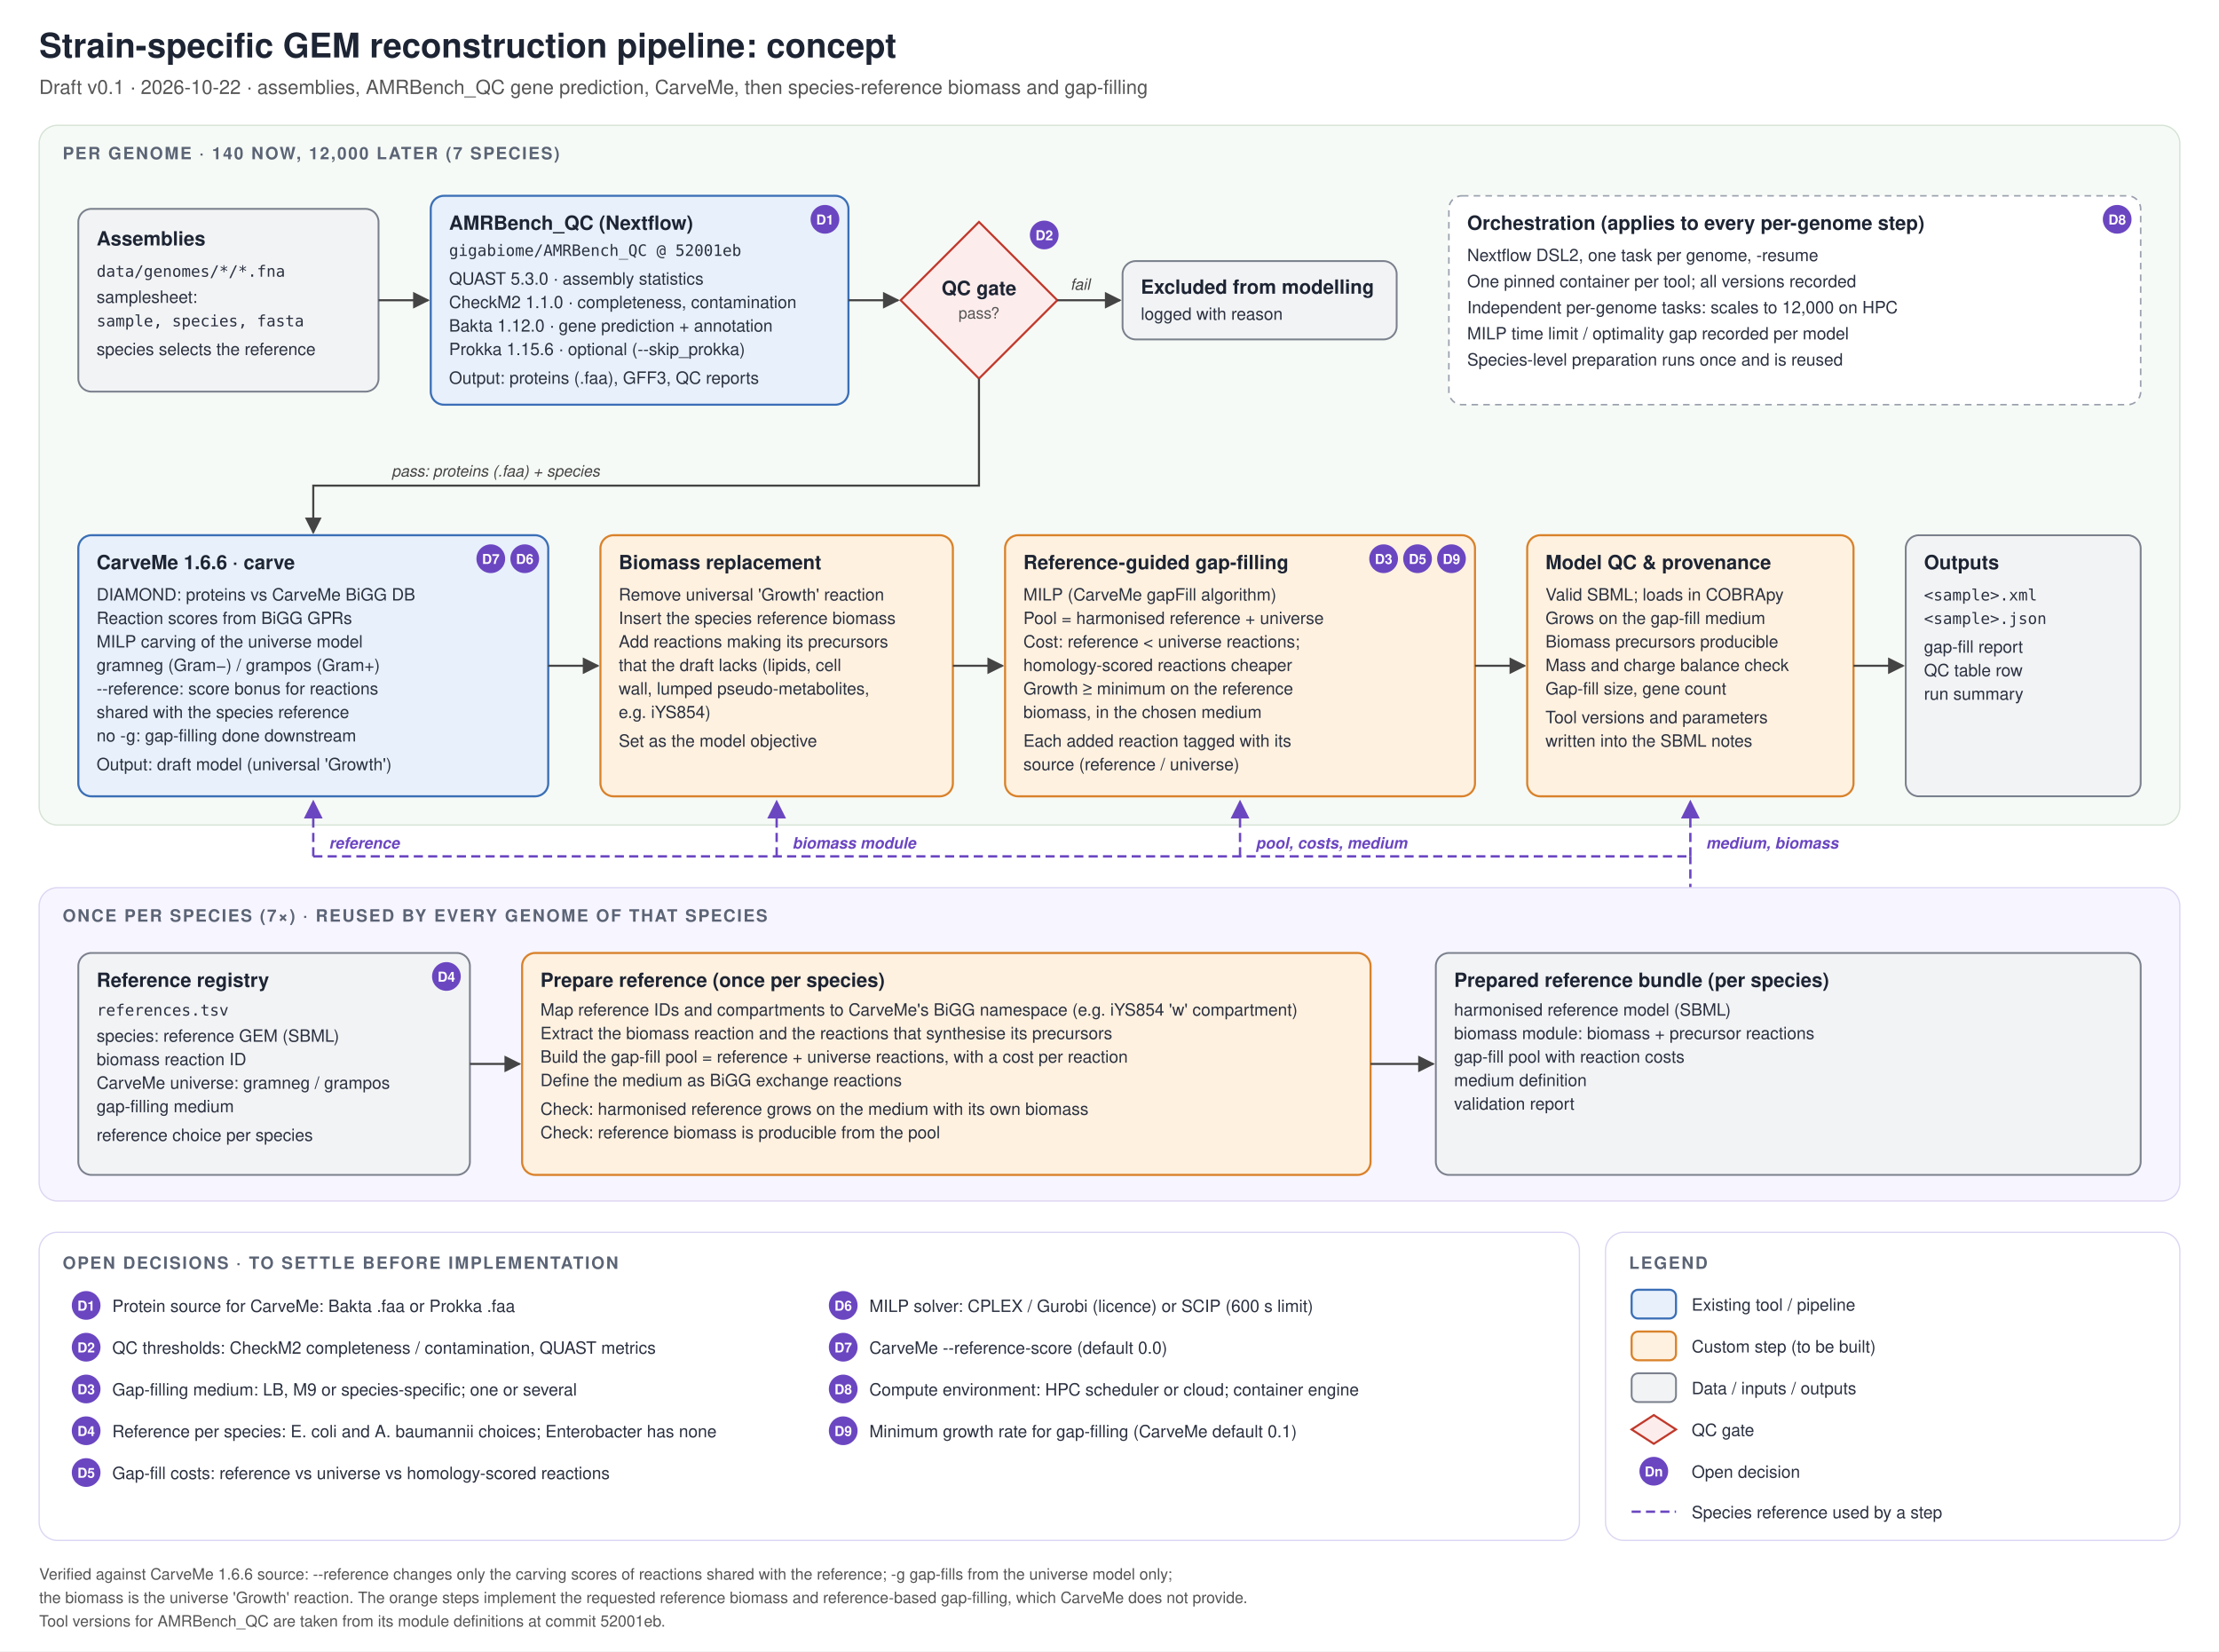
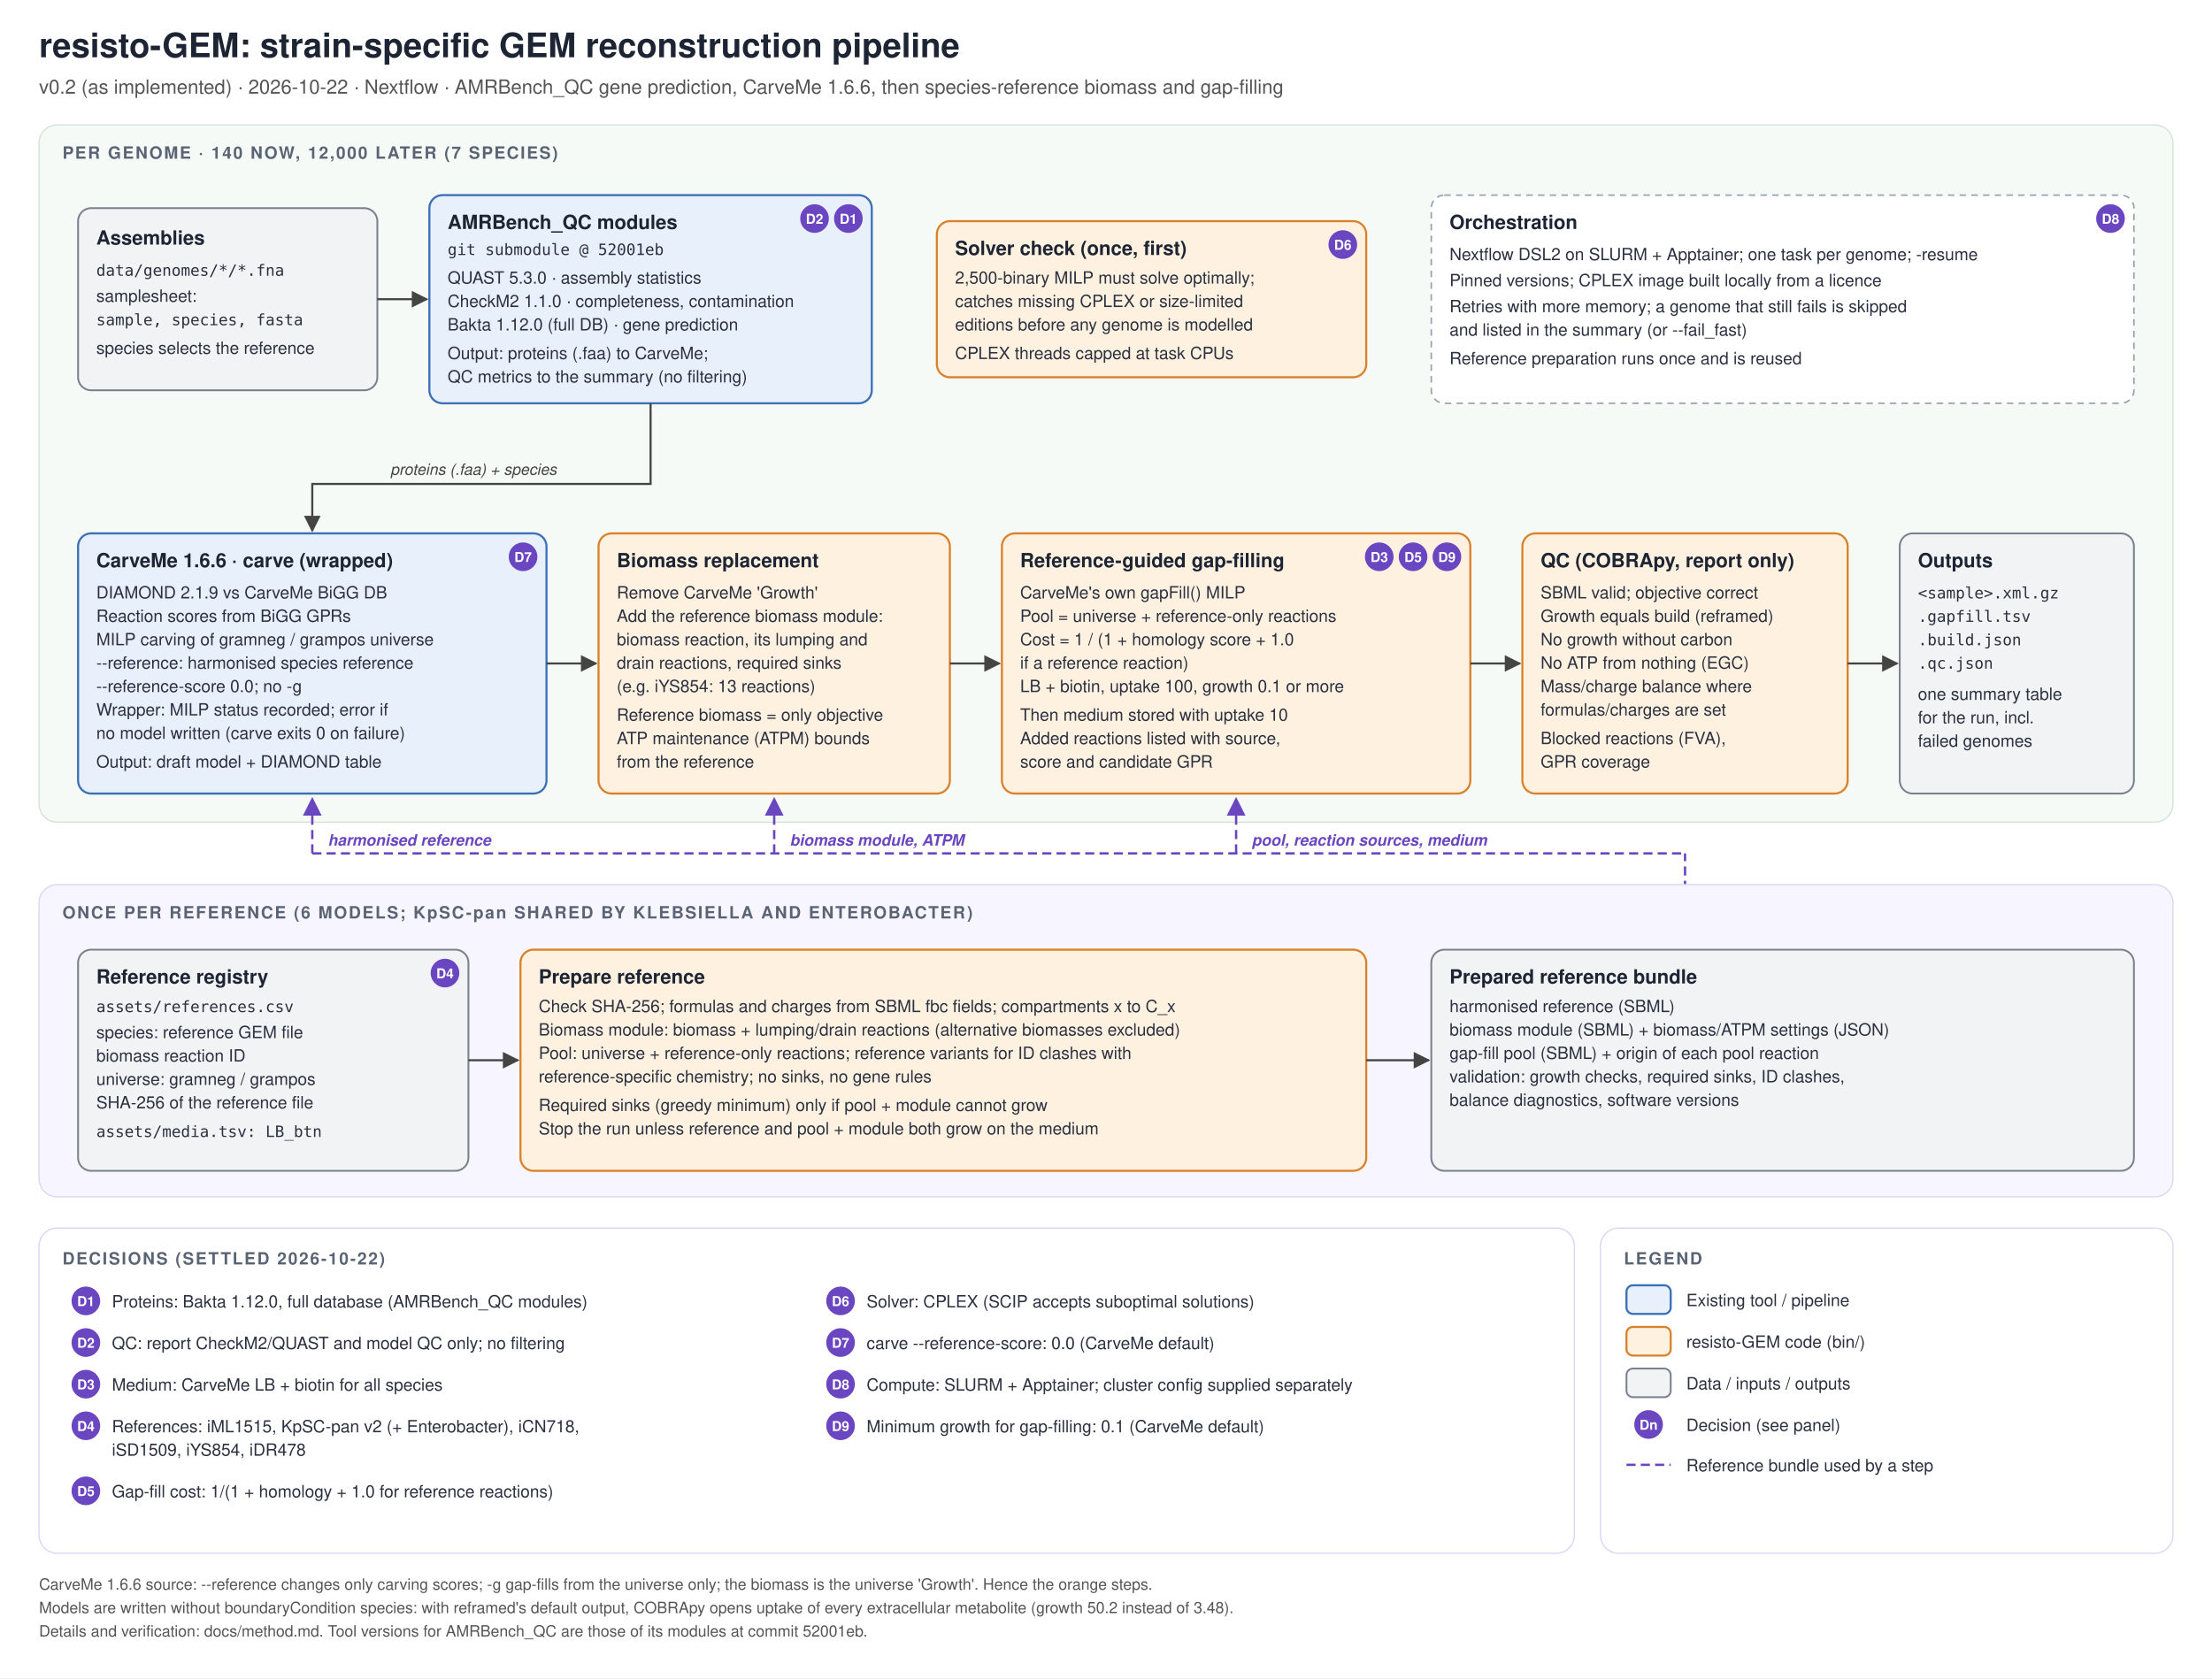
- <svg xmlns="http://www.w3.org/2000/svg" width="1700" height="1265" viewBox="0 0 1700 1265" font-family="Helvetica Neue, Helvetica, Arial, sans-serif">
+ <svg xmlns="http://www.w3.org/2000/svg" width="1700" height="1290" viewBox="0 0 1700 1290" font-family="Helvetica Neue, Helvetica, Arial, sans-serif">
  <defs>
    <marker id="arr" viewBox="0 0 10 10" refX="9" refY="5" markerWidth="8" markerHeight="8" orient="auto-start-reverse">
      <path d="M0,0 L10,5 L0,10 z" fill="#444" />
    </marker>
    <marker id="arrP" viewBox="0 0 10 10" refX="9" refY="5" markerWidth="8" markerHeight="8" orient="auto-start-reverse">
      <path d="M0,0 L10,5 L0,10 z" fill="#6B46C1" />
    </marker>
    <style>
      .title { font-size: 26px; font-weight: 700; fill: #1d2433; }
      .subtitle { font-size: 15px; fill: #555; }
      .band { font-size: 13px; font-weight: 700; letter-spacing: 1.2px; fill: #5b6475; }
      .h { font-size: 15px; font-weight: 700; fill: #1d2433; }
      .t { font-size: 13px; fill: #2b3140; }
      .s { font-size: 12px; fill: #555; }
      .mono { font-family: Menlo, Consolas, monospace; font-size: 12px; fill: #2b3140; }
      .tool { fill: #E8F0FB; stroke: #3B6FB6; stroke-width: 1.6; }
      .custom { fill: #FFF1E0; stroke: #D9822B; stroke-width: 1.6; }
      .data { fill: #F2F3F5; stroke: #7A808C; stroke-width: 1.4; }
      .ctx { fill: #FFFFFF; stroke: #9AA1AD; stroke-width: 1.2; stroke-dasharray: 5 4; }
-       .gate { fill: #FDECEC; stroke: #C0392B; stroke-width: 1.6; }
      .line { stroke: #444; stroke-width: 1.6; fill: none; }
      .bus { stroke: #6B46C1; stroke-width: 1.8; fill: none; stroke-dasharray: 7 4; }
      .badge { fill: #6B46C1; }
      .badgeT { font-size: 10.5px; font-weight: 700; fill: #fff; }
      .lab { font-size: 12px; fill: #444; font-style: italic; }
      .labP { font-size: 12px; fill: #6B46C1; font-style: italic; font-weight: 600; }
    </style>
  </defs>
-   <rect width="1700" height="1265" fill="#ffffff" />
-   <text x="30" y="44" class="title">Strain-specific GEM reconstruction pipeline: concept</text>
-   <text x="30" y="72" class="subtitle">Draft v0.1 · 2026-10-22 · assemblies, AMRBench_QC gene prediction, CarveMe, then species-reference biomass and gap-filling</text>
+   <rect width="1700" height="1290" fill="#ffffff" />
+   <text x="30" y="44" class="title">resisto-GEM: strain-specific GEM reconstruction pipeline</text>
+   <text x="30" y="72" class="subtitle">v0.2 (as implemented) · 2026-10-22 · Nextflow · AMRBench_QC gene prediction, CarveMe 1.6.6, then species-reference biomass and gap-filling</text>
  <rect x="30" y="96" width="1640" height="536" rx="14" fill="#F6FAF6" stroke="#D5E3D5" />
  <text x="48" y="122" class="band">PER GENOME · 140 NOW, 12,000 LATER (7 SPECIES)</text>
  <rect x="60" y="160" width="230" height="140" rx="10" class="data" />
  <text x="74" y="188" class="h">Assemblies</text>
  <text x="74" y="212" class="mono">data/genomes/*/*.fna</text>
  <text x="74" y="232" class="t">samplesheet:</text>
  <text x="74" y="250" class="mono">sample, species, fasta</text>
  <text x="74" y="272" class="t">species selects the reference</text>
  <line x1="290" y1="230" x2="328" y2="230" class="line" marker-end="url(#arr)" />
-   <rect x="330" y="150" width="320" height="160" rx="10" class="tool" />
-   <text x="344" y="176" class="h">AMRBench_QC (Nextflow)</text>
-   <text x="344" y="196" class="mono">gigabiome/AMRBench_QC @ 52001eb</text>
+   <rect x="330" y="150" width="340" height="160" rx="10" class="tool" />
+   <text x="344" y="176" class="h">AMRBench_QC modules</text>
+   <text x="344" y="196" class="mono">git submodule @ 52001eb</text>
  <text x="344" y="218" class="t">QUAST 5.3.0 · assembly statistics</text>
  <text x="344" y="236" class="t">CheckM2 1.1.0 · completeness, contamination</text>
-   <text x="344" y="254" class="t">Bakta 1.12.0 · gene prediction + annotation</text>
-   <text x="344" y="272" class="t">Prokka 1.15.6 · optional (--skip_prokka)</text>
-   <text x="344" y="294" class="t">Output: proteins (.faa), GFF3, QC reports</text>
-   <circle cx="632" cy="168" r="11" class="badge" />
-   <text x="632" y="172" text-anchor="middle" class="badgeT">D1</text>
-   <line x1="650" y1="230" x2="688" y2="230" class="line" marker-end="url(#arr)" />
-   <polygon points="690,230 750,170 810,230 750,290" class="gate" />
-   <text x="750" y="226" text-anchor="middle" class="h">QC gate</text>
-   <text x="750" y="244" text-anchor="middle" class="s">pass?</text>
-   <circle cx="800" cy="180" r="11" class="badge" />
-   <text x="800" y="184" text-anchor="middle" class="badgeT">D2</text>
-   <line x1="810" y1="230" x2="858" y2="230" class="line" marker-end="url(#arr)" />
-   <text x="820" y="222" class="lab">fail</text>
-   <rect x="860" y="200" width="210" height="60" rx="10" class="data" />
-   <text x="874" y="225" class="h">Excluded from modelling</text>
-   <text x="874" y="245" class="t">logged with reason</text>
-   <rect x="1110" y="150" width="530" height="160" rx="10" class="ctx" />
-   <text x="1124" y="176" class="h">Orchestration (applies to every per-genome step)</text>
-   <text x="1124" y="200" class="t">Nextflow DSL2, one task per genome, -resume</text>
-   <text x="1124" y="220" class="t">One pinned container per tool; all versions recorded</text>
-   <text x="1124" y="240" class="t">Independent per-genome tasks: scales to 12,000 on HPC</text>
-   <text x="1124" y="260" class="t">MILP time limit / optimality gap recorded per model</text>
-   <text x="1124" y="280" class="t">Species-level preparation runs once and is reused</text>
+   <text x="344" y="254" class="t">Bakta 1.12.0 (full DB) · gene prediction</text>
+   <text x="344" y="276" class="t">Output: proteins (.faa) to CarveMe;</text>
+   <text x="344" y="294" class="t">QC metrics to the summary (no filtering)</text>
+   <circle cx="652" cy="168" r="11" class="badge" />
+   <text x="652" y="172" text-anchor="middle" class="badgeT">D1</text>
+   <circle cx="626" cy="168" r="11" class="badge" />
+   <text x="626" y="172" text-anchor="middle" class="badgeT">D2</text>
+   <rect x="720" y="170" width="330" height="120" rx="10" class="custom" />
+   <text x="734" y="196" class="h">Solver check (once, first)</text>
+   <text x="734" y="218" class="t">2,500-binary MILP must solve optimally;</text>
+   <text x="734" y="236" class="t">catches missing CPLEX or size-limited</text>
+   <text x="734" y="254" class="t">editions before any genome is modelled</text>
+   <text x="734" y="276" class="t">CPLEX threads capped at task CPUs</text>
+   <circle cx="1032" cy="188" r="11" class="badge" />
+   <text x="1032" y="192" text-anchor="middle" class="badgeT">D6</text>
+   <rect x="1100" y="150" width="540" height="160" rx="10" class="ctx" />
+   <text x="1114" y="176" class="h">Orchestration</text>
+   <text x="1114" y="200" class="t">Nextflow DSL2 on SLURM + Apptainer; one task per genome; -resume</text>
+   <text x="1114" y="220" class="t">Pinned versions; CPLEX image built locally from a licence</text>
+   <text x="1114" y="240" class="t">Retries with more memory; a genome that still fails is skipped</text>
+   <text x="1114" y="258" class="t">and listed in the summary (or --fail_fast)</text>
+   <text x="1114" y="280" class="t">Reference preparation runs once and is reused</text>
  <circle cx="1622" cy="168" r="11" class="badge" />
  <text x="1622" y="172" text-anchor="middle" class="badgeT">D8</text>
-   <path d="M750,290 V372 H240 V408" class="line" marker-end="url(#arr)" />
-   <text x="300" y="365" class="lab">pass: proteins (.faa) + species</text>
+   <path d="M500,310 V372 H240 V408" class="line" marker-end="url(#arr)" />
+   <text x="300" y="365" class="lab">proteins (.faa) + species</text>
  <rect x="60" y="410" width="360" height="200" rx="10" class="tool" />
-   <text x="74" y="436" class="h">CarveMe 1.6.6 · carve</text>
-   <text x="74" y="460" class="t">DIAMOND: proteins vs CarveMe BiGG DB</text>
+   <text x="74" y="436" class="h">CarveMe 1.6.6 · carve (wrapped)</text>
+   <text x="74" y="460" class="t">DIAMOND 2.1.9 vs CarveMe BiGG DB</text>
  <text x="74" y="478" class="t">Reaction scores from BiGG GPRs</text>
-   <text x="74" y="496" class="t">MILP carving of the universe model</text>
-   <text x="74" y="514" class="t">   gramneg (Gram−) / grampos (Gram+)</text>
-   <text x="74" y="532" class="t">--reference: score bonus for reactions</text>
-   <text x="74" y="550" class="t">   shared with the species reference</text>
-   <text x="74" y="568" class="t">no -g: gap-filling done downstream</text>
-   <text x="74" y="590" class="t">Output: draft model (universal 'Growth')</text>
+   <text x="74" y="496" class="t">MILP carving of gramneg / grampos universe</text>
+   <text x="74" y="514" class="t">--reference: harmonised species reference</text>
+   <text x="74" y="532" class="t">--reference-score 0.0; no -g</text>
+   <text x="74" y="550" class="t">Wrapper: MILP status recorded; error if</text>
+   <text x="74" y="568" class="t">no model written (carve exits 0 on failure)</text>
+   <text x="74" y="590" class="t">Output: draft model + DIAMOND table</text>
  <circle cx="402" cy="428" r="11" class="badge" />
-   <text x="402" y="432" text-anchor="middle" class="badgeT">D6</text>
-   <circle cx="376" cy="428" r="11" class="badge" />
-   <text x="376" y="432" text-anchor="middle" class="badgeT">D7</text>
+   <text x="402" y="432" text-anchor="middle" class="badgeT">D7</text>
  <line x1="420" y1="510" x2="458" y2="510" class="line" marker-end="url(#arr)" />
  <rect x="460" y="410" width="270" height="200" rx="10" class="custom" />
  <text x="474" y="436" class="h">Biomass replacement</text>
-   <text x="474" y="460" class="t">Remove universal 'Growth' reaction</text>
-   <text x="474" y="478" class="t">Insert the species reference biomass</text>
-   <text x="474" y="496" class="t">Add reactions making its precursors</text>
-   <text x="474" y="514" class="t">that the draft lacks (lipids, cell</text>
-   <text x="474" y="532" class="t">wall, lumped pseudo-metabolites,</text>
-   <text x="474" y="550" class="t">e.g. iYS854)</text>
-   <text x="474" y="572" class="t">Set as the model objective</text>
+   <text x="474" y="460" class="t">Remove CarveMe 'Growth'</text>
+   <text x="474" y="478" class="t">Add the reference biomass module:</text>
+   <text x="474" y="496" class="t">biomass reaction, its lumping and</text>
+   <text x="474" y="514" class="t">drain reactions, required sinks</text>
+   <text x="474" y="532" class="t">(e.g. iYS854: 13 reactions)</text>
+   <text x="474" y="554" class="t">Reference biomass = only objective</text>
+   <text x="474" y="572" class="t">ATP maintenance (ATPM) bounds</text>
+   <text x="474" y="590" class="t">from the reference</text>
  <line x1="730" y1="510" x2="768" y2="510" class="line" marker-end="url(#arr)" />
  <rect x="770" y="410" width="360" height="200" rx="10" class="custom" />
  <text x="784" y="436" class="h">Reference-guided gap-filling</text>
-   <text x="784" y="460" class="t">MILP (CarveMe gapFill algorithm)</text>
-   <text x="784" y="478" class="t">Pool = harmonised reference + universe</text>
-   <text x="784" y="496" class="t">Cost: reference &lt; universe reactions;</text>
-   <text x="784" y="514" class="t">homology-scored reactions cheaper</text>
-   <text x="784" y="532" class="t">Growth ≥ minimum on the reference</text>
-   <text x="784" y="550" class="t">biomass, in the chosen medium</text>
-   <text x="784" y="572" class="t">Each added reaction tagged with its</text>
-   <text x="784" y="590" class="t">source (reference / universe)</text>
+   <text x="784" y="460" class="t">CarveMe's own gapFill() MILP</text>
+   <text x="784" y="478" class="t">Pool = universe + reference-only reactions</text>
+   <text x="784" y="496" class="t">Cost = 1 / (1 + homology score + 1.0</text>
+   <text x="784" y="514" class="t">if a reference reaction)</text>
+   <text x="784" y="532" class="t">LB + biotin, uptake 100, growth 0.1 or more</text>
+   <text x="784" y="554" class="t">Then medium stored with uptake 10</text>
+   <text x="784" y="572" class="t">Added reactions listed with source,</text>
+   <text x="784" y="590" class="t">score and candidate GPR</text>
  <circle cx="1112" cy="428" r="11" class="badge" />
  <text x="1112" y="432" text-anchor="middle" class="badgeT">D9</text>
  <circle cx="1086" cy="428" r="11" class="badge" />
  <text x="1086" y="432" text-anchor="middle" class="badgeT">D5</text>
  <circle cx="1060" cy="428" r="11" class="badge" />
  <text x="1060" y="432" text-anchor="middle" class="badgeT">D3</text>
  <line x1="1130" y1="510" x2="1168" y2="510" class="line" marker-end="url(#arr)" />
  <rect x="1170" y="410" width="250" height="200" rx="10" class="custom" />
-   <text x="1184" y="436" class="h">Model QC &amp; provenance</text>
-   <text x="1184" y="460" class="t">Valid SBML; loads in COBRApy</text>
-   <text x="1184" y="478" class="t">Grows on the gap-fill medium</text>
-   <text x="1184" y="496" class="t">Biomass precursors producible</text>
-   <text x="1184" y="514" class="t">Mass and charge balance check</text>
-   <text x="1184" y="532" class="t">Gap-fill size, gene count</text>
-   <text x="1184" y="554" class="t">Tool versions and parameters</text>
-   <text x="1184" y="572" class="t">written into the SBML notes</text>
+   <text x="1184" y="436" class="h">QC (COBRApy, report only)</text>
+   <text x="1184" y="460" class="t">SBML valid; objective correct</text>
+   <text x="1184" y="478" class="t">Growth equals build (reframed)</text>
+   <text x="1184" y="496" class="t">No growth without carbon</text>
+   <text x="1184" y="514" class="t">No ATP from nothing (EGC)</text>
+   <text x="1184" y="532" class="t">Mass/charge balance where</text>
+   <text x="1184" y="550" class="t">formulas/charges are set</text>
+   <text x="1184" y="572" class="t">Blocked reactions (FVA),</text>
+   <text x="1184" y="590" class="t">GPR coverage</text>
  <line x1="1420" y1="510" x2="1458" y2="510" class="line" marker-end="url(#arr)" />
  <rect x="1460" y="410" width="180" height="200" rx="10" class="data" />
  <text x="1474" y="436" class="h">Outputs</text>
-   <text x="1474" y="460" class="mono">&lt;sample&gt;.xml</text>
-   <text x="1474" y="478" class="mono">&lt;sample&gt;.json</text>
-   <text x="1474" y="500" class="t">gap-fill report</text>
-   <text x="1474" y="518" class="t">QC table row</text>
-   <text x="1474" y="536" class="t">run summary</text>
+   <text x="1474" y="460" class="mono">&lt;sample&gt;.xml.gz</text>
+   <text x="1474" y="478" class="mono">.gapfill.tsv</text>
+   <text x="1474" y="496" class="mono">.build.json</text>
+   <text x="1474" y="514" class="mono">.qc.json</text>
+   <text x="1474" y="538" class="t">one summary table</text>
+   <text x="1474" y="556" class="t">for the run, incl.</text>
+   <text x="1474" y="574" class="t">failed genomes</text>
  <path d="M1295,728 V656" class="bus" />
  <path d="M240,656 H1295" class="bus" />
  <line x1="240" y1="656" x2="240" y2="614" class="bus" marker-end="url(#arrP)" />
  <line x1="595" y1="656" x2="595" y2="614" class="bus" marker-end="url(#arrP)" />
  <line x1="950" y1="656" x2="950" y2="614" class="bus" marker-end="url(#arrP)" />
-   <line x1="1295" y1="656" x2="1295" y2="614" class="bus" marker-end="url(#arrP)" />
-   <text x="252" y="650" class="labP">reference</text>
-   <text x="607" y="650" class="labP">biomass module</text>
-   <text x="962" y="650" class="labP">pool, costs, medium</text>
-   <text x="1307" y="650" class="labP">medium, biomass</text>
+   <text x="252" y="650" class="labP">harmonised reference</text>
+   <text x="607" y="650" class="labP">biomass module, ATPM</text>
+   <text x="962" y="650" class="labP">pool, reaction sources, medium</text>
  <rect x="30" y="680" width="1640" height="240" rx="14" fill="#F7F5FF" stroke="#DDD6F3" />
-   <text x="48" y="706" class="band">ONCE PER SPECIES (7×) · REUSED BY EVERY GENOME OF THAT SPECIES</text>
+   <text x="48" y="706" class="band">ONCE PER REFERENCE (6 MODELS; KpSC-pan SHARED BY KLEBSIELLA AND ENTEROBACTER)</text>
  <rect x="60" y="730" width="300" height="170" rx="10" class="data" />
  <text x="74" y="756" class="h">Reference registry</text>
-   <text x="74" y="778" class="mono">references.tsv</text>
-   <text x="74" y="798" class="t">species: reference GEM (SBML)</text>
+   <text x="74" y="778" class="mono">assets/references.csv</text>
+   <text x="74" y="798" class="t">species: reference GEM file</text>
  <text x="74" y="816" class="t">biomass reaction ID</text>
-   <text x="74" y="834" class="t">CarveMe universe: gramneg / grampos</text>
-   <text x="74" y="852" class="t">gap-filling medium</text>
-   <text x="74" y="874" class="t">reference choice per species</text>
+   <text x="74" y="834" class="t">universe: gramneg / grampos</text>
+   <text x="74" y="852" class="t">SHA-256 of the reference file</text>
+   <text x="74" y="874" class="mono">assets/media.tsv: LB_btn</text>
  <circle cx="342" cy="748" r="11" class="badge" />
  <text x="342" y="752" text-anchor="middle" class="badgeT">D4</text>
  <line x1="360" y1="815" x2="398" y2="815" class="line" marker-end="url(#arr)" />
  <rect x="400" y="730" width="650" height="170" rx="10" class="custom" />
-   <text x="414" y="756" class="h">Prepare reference (once per species)</text>
-   <text x="414" y="778" class="t">Map reference IDs and compartments to CarveMe's BiGG namespace (e.g. iYS854 'w' compartment)</text>
-   <text x="414" y="796" class="t">Extract the biomass reaction and the reactions that synthesise its precursors</text>
-   <text x="414" y="814" class="t">Build the gap-fill pool = reference + universe reactions, with a cost per reaction</text>
-   <text x="414" y="832" class="t">Define the medium as BiGG exchange reactions</text>
-   <text x="414" y="854" class="t">Check: harmonised reference grows on the medium with its own biomass</text>
-   <text x="414" y="872" class="t">Check: reference biomass is producible from the pool</text>
+   <text x="414" y="756" class="h">Prepare reference</text>
+   <text x="414" y="778" class="t">Check SHA-256; formulas and charges from SBML fbc fields; compartments x to C_x</text>
+   <text x="414" y="796" class="t">Biomass module: biomass + lumping/drain reactions (alternative biomasses excluded)</text>
+   <text x="414" y="814" class="t">Pool: universe + reference-only reactions; reference variants for ID clashes with</text>
+   <text x="414" y="832" class="t">reference-specific chemistry; no sinks, no gene rules</text>
+   <text x="414" y="854" class="t">Required sinks (greedy minimum) only if pool + module cannot grow</text>
+   <text x="414" y="872" class="t">Stop the run unless reference and pool + module both grow on the medium</text>
  <line x1="1050" y1="815" x2="1098" y2="815" class="line" marker-end="url(#arr)" />
  <rect x="1100" y="730" width="540" height="170" rx="10" class="data" />
-   <text x="1114" y="756" class="h">Prepared reference bundle (per species)</text>
-   <text x="1114" y="778" class="t">harmonised reference model (SBML)</text>
-   <text x="1114" y="796" class="t">biomass module: biomass + precursor reactions</text>
-   <text x="1114" y="814" class="t">gap-fill pool with reaction costs</text>
-   <text x="1114" y="832" class="t">medium definition</text>
-   <text x="1114" y="850" class="t">validation report</text>
-   <rect x="30" y="944" width="1180" height="236" rx="14" fill="#FFFFFF" stroke="#DDD6F3" />
-   <text x="48" y="972" class="band">OPEN DECISIONS · TO SETTLE BEFORE IMPLEMENTATION</text>
+   <text x="1114" y="756" class="h">Prepared reference bundle</text>
+   <text x="1114" y="778" class="t">harmonised reference (SBML)</text>
+   <text x="1114" y="796" class="t">biomass module (SBML) + biomass/ATPM settings (JSON)</text>
+   <text x="1114" y="814" class="t">gap-fill pool (SBML) + origin of each pool reaction</text>
+   <text x="1114" y="832" class="t">validation: growth checks, required sinks, ID clashes,</text>
+   <text x="1114" y="850" class="t">balance diagnostics, software versions</text>
+   <rect x="30" y="944" width="1180" height="250" rx="14" fill="#FFFFFF" stroke="#DDD6F3" />
+   <text x="48" y="972" class="band">DECISIONS (SETTLED 2026-10-22)</text>
  <g>
    <circle cx="66" cy="1000" r="11" class="badge" />
    <text x="66" y="1004" text-anchor="middle" class="badgeT">D1</text>
-     <text x="86" y="1005" class="t">Protein source for CarveMe: Bakta .faa or Prokka .faa</text>
+     <text x="86" y="1005" class="t">Proteins: Bakta 1.12.0, full database (AMRBench_QC modules)</text>
    <circle cx="66" cy="1032" r="11" class="badge" />
    <text x="66" y="1036" text-anchor="middle" class="badgeT">D2</text>
-     <text x="86" y="1037" class="t">QC thresholds: CheckM2 completeness / contamination, QUAST metrics</text>
+     <text x="86" y="1037" class="t">QC: report CheckM2/QUAST and model QC only; no filtering</text>
    <circle cx="66" cy="1064" r="11" class="badge" />
    <text x="66" y="1068" text-anchor="middle" class="badgeT">D3</text>
-     <text x="86" y="1069" class="t">Gap-filling medium: LB, M9 or species-specific; one or several</text>
+     <text x="86" y="1069" class="t">Medium: CarveMe LB + biotin for all species</text>
    <circle cx="66" cy="1096" r="11" class="badge" />
    <text x="66" y="1100" text-anchor="middle" class="badgeT">D4</text>
-     <text x="86" y="1101" class="t">Reference per species: E. coli and A. baumannii choices; Enterobacter has none</text>
-     <circle cx="66" cy="1128" r="11" class="badge" />
-     <text x="66" y="1132" text-anchor="middle" class="badgeT">D5</text>
-     <text x="86" y="1133" class="t">Gap-fill costs: reference vs universe vs homology-scored reactions</text>
+     <text x="86" y="1101" class="t">References: iML1515, KpSC-pan v2 (+ Enterobacter), iCN718,</text>
+     <text x="86" y="1119" class="t">iSD1509, iYS854, iDR478</text>
+     <circle cx="66" cy="1146" r="11" class="badge" />
+     <text x="66" y="1150" text-anchor="middle" class="badgeT">D5</text>
+     <text x="86" y="1151" class="t">Gap-fill cost: 1/(1 + homology + 1.0 for reference reactions)</text>
    <circle cx="646" cy="1000" r="11" class="badge" />
    <text x="646" y="1004" text-anchor="middle" class="badgeT">D6</text>
-     <text x="666" y="1005" class="t">MILP solver: CPLEX / Gurobi (licence) or SCIP (600 s limit)</text>
+     <text x="666" y="1005" class="t">Solver: CPLEX (SCIP accepts suboptimal solutions)</text>
    <circle cx="646" cy="1032" r="11" class="badge" />
    <text x="646" y="1036" text-anchor="middle" class="badgeT">D7</text>
-     <text x="666" y="1037" class="t">CarveMe --reference-score (default 0.0)</text>
+     <text x="666" y="1037" class="t">carve --reference-score: 0.0 (CarveMe default)</text>
    <circle cx="646" cy="1064" r="11" class="badge" />
    <text x="646" y="1068" text-anchor="middle" class="badgeT">D8</text>
-     <text x="666" y="1069" class="t">Compute environment: HPC scheduler or cloud; container engine</text>
+     <text x="666" y="1069" class="t">Compute: SLURM + Apptainer; cluster config supplied separately</text>
    <circle cx="646" cy="1096" r="11" class="badge" />
    <text x="646" y="1100" text-anchor="middle" class="badgeT">D9</text>
-     <text x="666" y="1101" class="t">Minimum growth rate for gap-filling (CarveMe default 0.1)</text>
+     <text x="666" y="1101" class="t">Minimum growth for gap-filling: 0.1 (CarveMe default)</text>
  </g>
-   <rect x="1230" y="944" width="440" height="236" rx="14" fill="#FFFFFF" stroke="#DDD6F3" />
+   <rect x="1230" y="944" width="440" height="250" rx="14" fill="#FFFFFF" stroke="#DDD6F3" />
  <text x="1248" y="972" class="band">LEGEND</text>
  <rect x="1250" y="988" width="34" height="22" rx="5" class="tool" />
  <text x="1296" y="1004" class="t">Existing tool / pipeline</text>
  <rect x="1250" y="1020" width="34" height="22" rx="5" class="custom" />
-   <text x="1296" y="1036" class="t">Custom step (to be built)</text>
+   <text x="1296" y="1036" class="t">resisto-GEM code (bin/)</text>
  <rect x="1250" y="1052" width="34" height="22" rx="5" class="data" />
  <text x="1296" y="1068" class="t">Data / inputs / outputs</text>
-   <polygon points="1250,1095 1267,1084 1284,1095 1267,1106" class="gate" />
-   <text x="1296" y="1100" class="t">QC gate</text>
-   <circle cx="1267" cy="1127" r="11" class="badge" />
-   <text x="1267" y="1131" text-anchor="middle" class="badgeT">Dn</text>
-   <text x="1296" y="1132" class="t">Open decision</text>
-   <line x1="1250" y1="1158" x2="1284" y2="1158" class="bus" />
-   <text x="1296" y="1163" class="t">Species reference used by a step</text>
-   <text x="30" y="1210" class="s">Verified against CarveMe 1.6.6 source: --reference changes only the carving scores of reactions shared with the reference; -g gap-fills from the universe model only;</text>
-   <text x="30" y="1228" class="s">the biomass is the universe 'Growth' reaction. The orange steps implement the requested reference biomass and reference-based gap-filling, which CarveMe does not provide.</text>
-   <text x="30" y="1246" class="s">Tool versions for AMRBench_QC are taken from its module definitions at commit 52001eb.</text>
+   <circle cx="1267" cy="1095" r="11" class="badge" />
+   <text x="1267" y="1099" text-anchor="middle" class="badgeT">Dn</text>
+   <text x="1296" y="1100" class="t">Decision (see panel)</text>
+   <line x1="1250" y1="1126" x2="1284" y2="1126" class="bus" />
+   <text x="1296" y="1131" class="t">Reference bundle used by a step</text>
+   <text x="30" y="1222" class="s">CarveMe 1.6.6 source: --reference changes only carving scores; -g gap-fills from the universe only; the biomass is the universe 'Growth'. Hence the orange steps.</text>
+   <text x="30" y="1240" class="s">Models are written without boundaryCondition species: with reframed's default output, COBRApy opens uptake of every extracellular metabolite (growth 50.2 instead of 3.48).</text>
+   <text x="30" y="1258" class="s">Details and verification: docs/method.md. Tool versions for AMRBench_QC are those of its modules at commit 52001eb.</text>
</svg>
